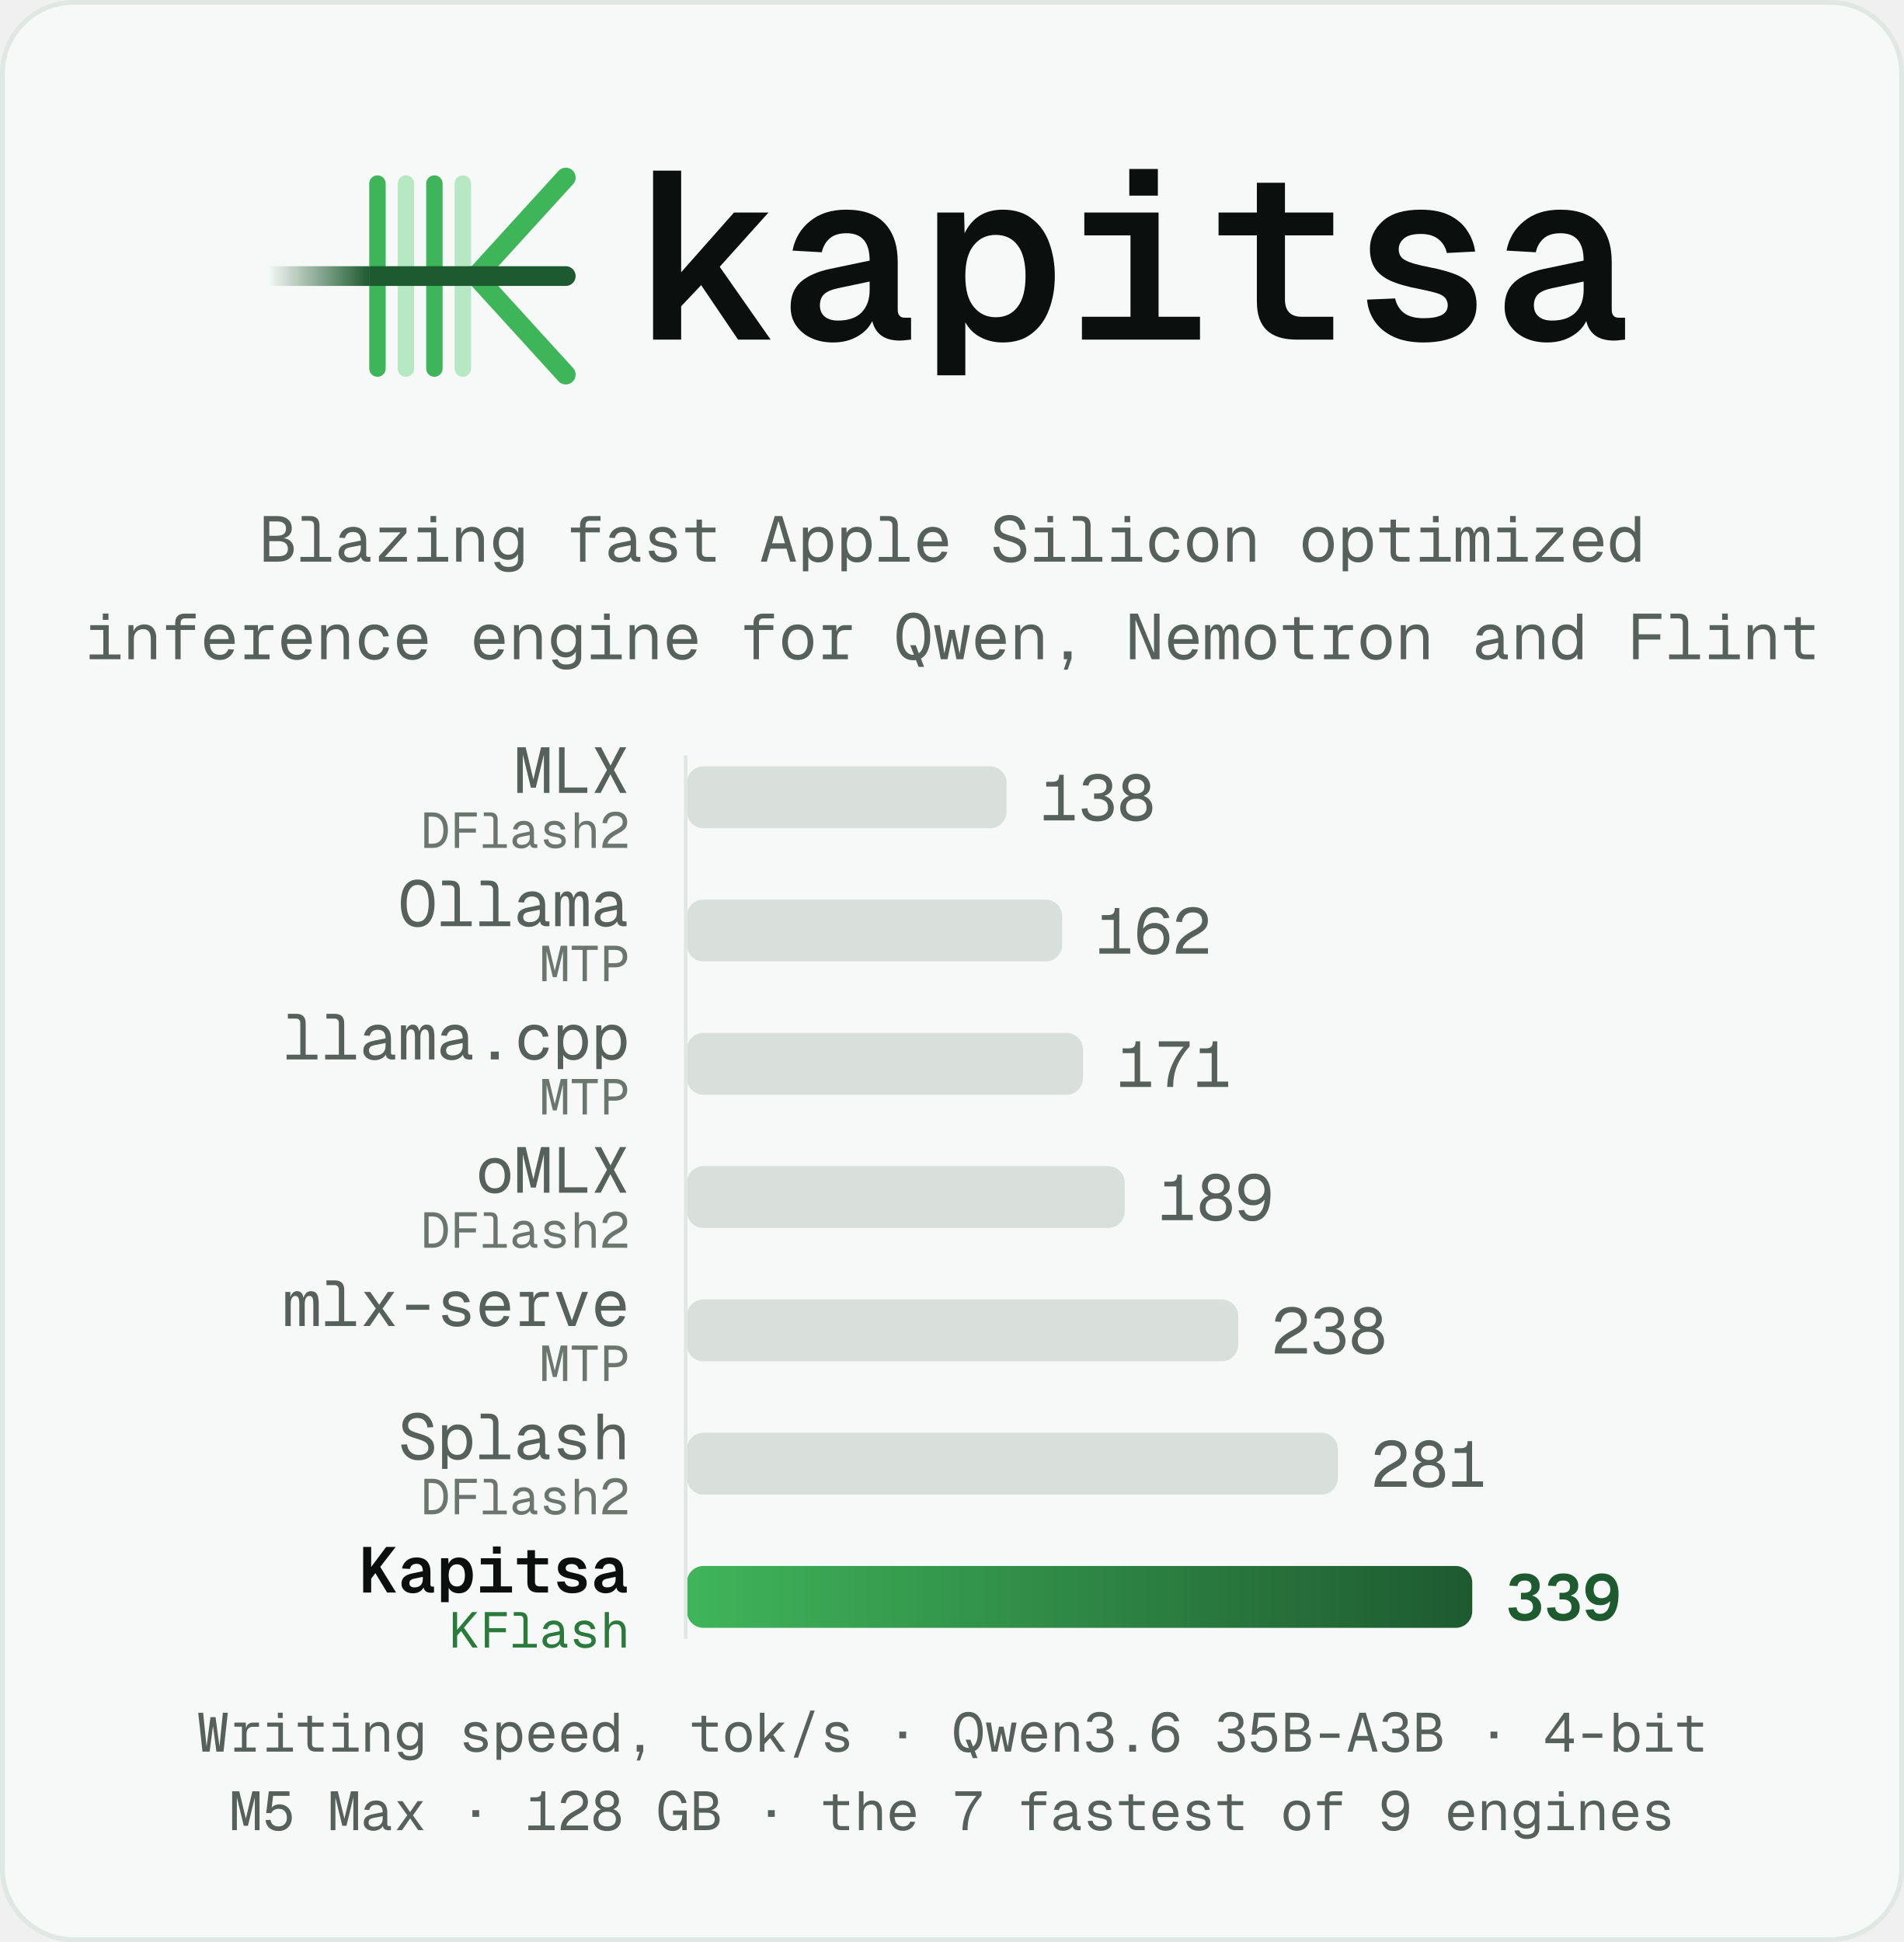
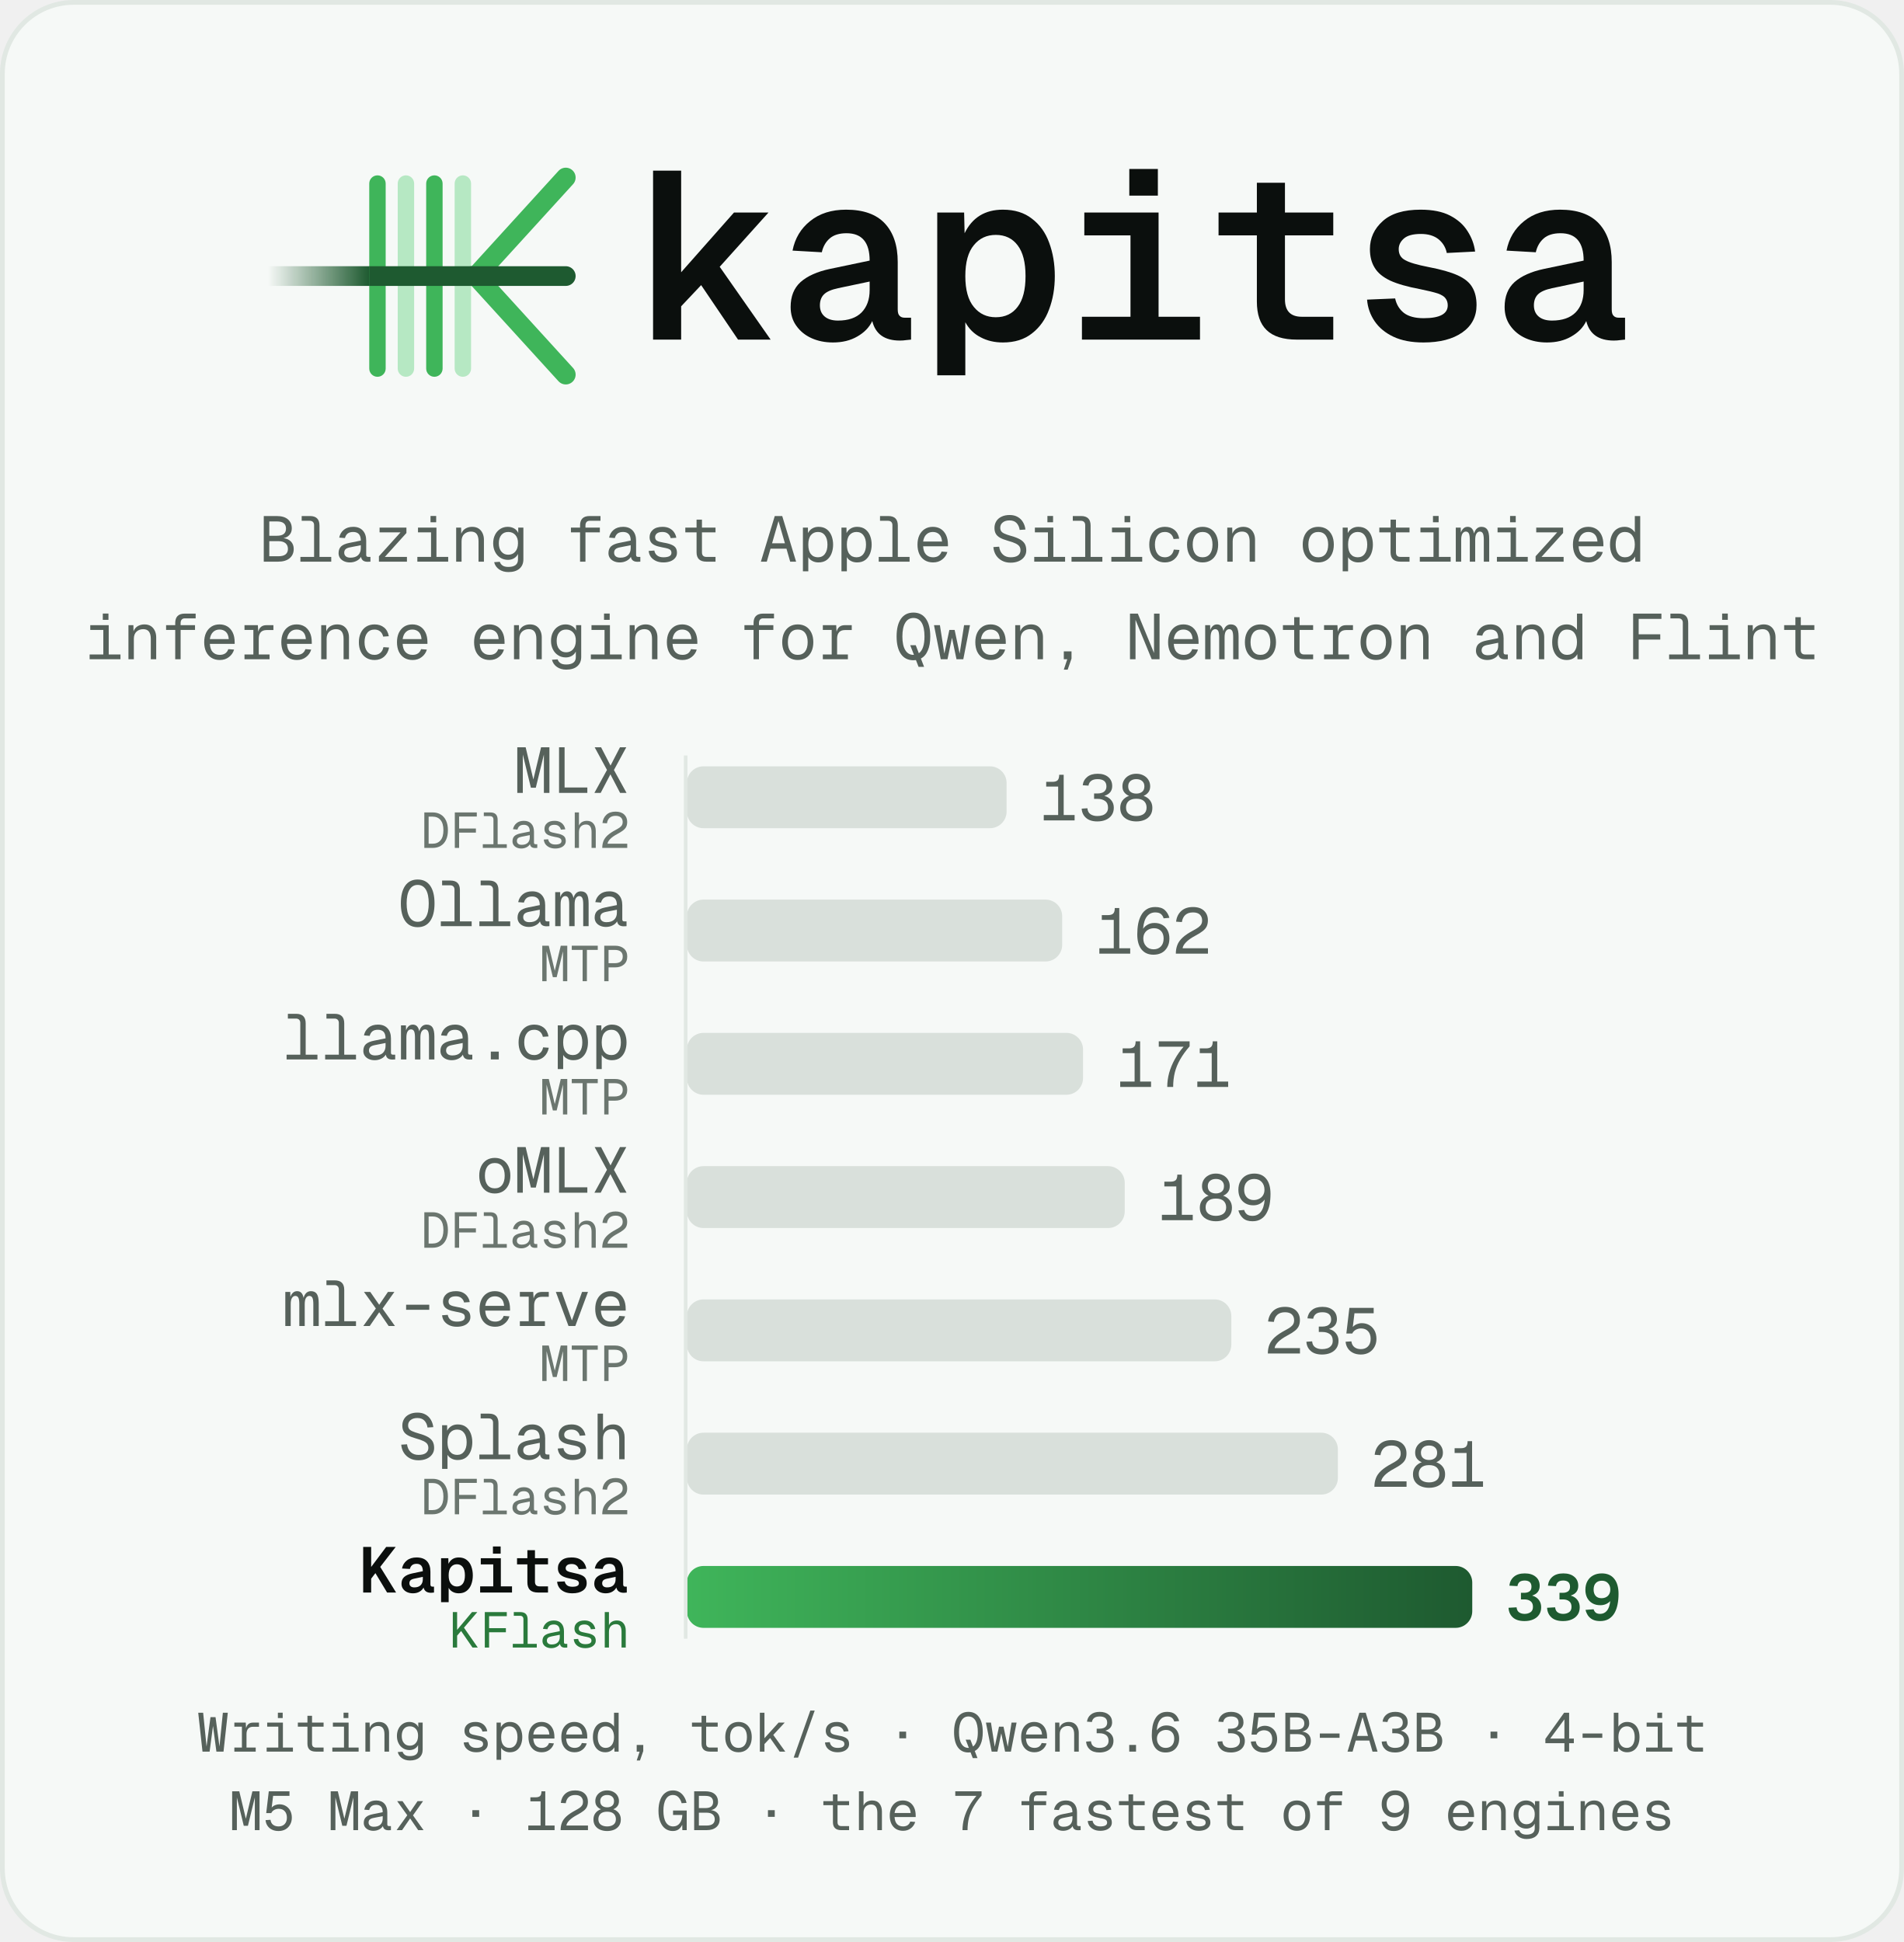
<svg xmlns="http://www.w3.org/2000/svg" width="800" height="816" viewBox="0 0 800 816" role="img" aria-labelledby="t d">
  <style>.f-bg{fill:#FFFFFF}.s-bg{stroke:#FFFFFF}.c-bg{stop-color:#FFFFFF}.f-card{fill:#F6F9F7}.s-card{stroke:#F6F9F7}.c-card{stop-color:#F6F9F7}.f-edge{fill:#E1E8E3}.s-edge{stroke:#E1E8E3}.c-edge{stop-color:#E1E8E3}.f-hi{fill:#1E5A30}.s-hi{stroke:#1E5A30}.c-hi{stop-color:#1E5A30}.f-main{fill:#3FB55A}.s-main{stroke:#3FB55A}.c-main{stop-color:#3FB55A}.f-dim{fill:#B6E8C3}.s-dim{stroke:#B6E8C3}.c-dim{stop-color:#B6E8C3}.f-text{fill:#0B0F0D}.s-text{stroke:#0B0F0D}.c-text{stop-color:#0B0F0D}.f-muted{fill:#56615B}.s-muted{stroke:#56615B}.c-muted{stop-color:#56615B}.f-bar{fill:#D9E0DB}.s-bar{stroke:#D9E0DB}.c-bar{stop-color:#D9E0DB}.f-rule{fill:#E1E8E3}.s-rule{stroke:#E1E8E3}.c-rule{stop-color:#E1E8E3}.f-method{fill:#6B766F}.s-method{stroke:#6B766F}.c-method{stop-color:#6B766F}.f-kmethod{fill:#2A7A3C}.s-kmethod{stroke:#2A7A3C}.c-kmethod{stop-color:#2A7A3C}@media (prefers-color-scheme:dark){.f-bg{fill:#0B0F0D}.s-bg{stroke:#0B0F0D}.c-bg{stop-color:#0B0F0D}.f-card{fill:#0B0F0D}.s-card{stroke:#0B0F0D}.c-card{stop-color:#0B0F0D}.f-edge{fill:#1F2924}.s-edge{stroke:#1F2924}.c-edge{stop-color:#1F2924}.f-hi{fill:#9DF0B0}.s-hi{stroke:#9DF0B0}.c-hi{stop-color:#9DF0B0}.f-main{fill:#3FB55A}.s-main{stroke:#3FB55A}.c-main{stop-color:#3FB55A}.f-dim{fill:#1E5A30}.s-dim{stroke:#1E5A30}.c-dim{stop-color:#1E5A30}.f-text{fill:#E8EEE9}.s-text{stroke:#E8EEE9}.c-text{stop-color:#E8EEE9}.f-muted{fill:#8A9690}.s-muted{stroke:#8A9690}.c-muted{stop-color:#8A9690}.f-bar{fill:#29332E}.s-bar{stroke:#29332E}.c-bar{stop-color:#29332E}.f-rule{fill:#1F2924}.s-rule{stroke:#1F2924}.c-rule{stop-color:#1F2924}.f-method{fill:#76827B}.s-method{stroke:#76827B}.c-method{stop-color:#76827B}.f-kmethod{fill:#3FB55A}.s-kmethod{stroke:#3FB55A}.c-kmethod{stop-color:#3FB55A}}</style>
  <defs>
    <linearGradient id="hnin" x1="0" x2="46.25" y1="0" y2="0" gradientUnits="userSpaceOnUse">
      <stop offset="0" class="c-hi" stop-opacity="0" />
      <stop offset="1" class="c-hi" />
    </linearGradient>
    <linearGradient id="hnk" x1="0" x2="1" y1="0" y2="0">
      <stop offset="0" class="c-main" />
      <stop offset="1" class="c-hi" />
    </linearGradient>
    <path id="gs0" d="m70 0v710h118v-427l222 251h145l-205-228 214-306h-137l-155 229-84-89v-140z" />
    <path id="gs1" d="m226-12q-50 0-90 18-40 18-64 52-24 33-24 79 0 67 42 105 43 38 123 55l167 35q0 115-97 115-46 0-71-22-25-22-33-58l-123 7q15 77 74 124 59 48 151 48 109 0 163-58 54-58 54-162v-199q0-20 8-27 7-8 22-8h26v-92q-6-1-20-2-13-2-27-2-96 0-116 82-19-40-63-65-43-25-102-25zm21 92q65 0 99 34 34 35 34 94v36l-133-28q-42-9-59-26-17-17-17-46 0-30 20-47 20-17 56-17z" />
    <path id="gs2" d="m64-150v684h113l2-87q48 99 161 99 74 0 122-38 49-37 72-100 24-64 24-141 0-77-24-140-23-63-72-101-48-38-122-38-53 0-94 22-41 21-64 63v-223zm246 244q59 0 92 44 33 43 33 129 0 86-33 129-33 44-92 44-57 0-92-43-36-43-36-130 0-87 36-130 35-43 92-43z" />
    <path id="gs3" d="m72 0v96h204v342h-194v96h312v-438h174v-96zm199 605v112h120v-112z" />
    <path id="gs4" d="m375 0q-86 0-127 40-41 39-41 120v278h-161v96h161v125h118v-125h203v-96h-203v-269q0-73 71-73h132v-96z" />
    <path id="gs5" d="m307-12q-75 0-126 24-51 24-79 65-28 41-32 91l118 5q8-38 37-61 29-22 83-22 101 0 101 54 0 17-9 29-8 12-33 21-25 8-74 18-80 15-126 36-46 22-65 54-20 32-20 78 0 70 54 118 53 48 159 48 76 0 124-25 48-25 73-65 26-40 32-86l-119-6q-7 35-35 58-28 22-74 22-49 0-71-19-22-19-22-45 0-32 27-46 26-15 98-29 79-15 123-35 44-20 61-50 18-30 18-75 0-73-60-115-60-42-163-42z" />
    <path id="gr6" d="m90 0v710h200q117 0 176-52 60-52 60-142 0-58-35-98-35-41-94-52 75-10 117-54 42-45 42-114 0-92-64-145-64-53-177-53zm86 403h118q74 0 108 29 34 29 34 82 0 54-34 83-34 29-108 29h-118zm0-319h140q77 0 114 30 36 30 36 84 0 57-38 89-38 32-112 32h-140z" />
    <path id="gr7" d="m60 0v74h213v494q0 32-18 50-18 18-50 18h-125v74h129q148 0 148-148v-488h183v-74z" />
    <path id="gr8" d="m230-12q-50 0-90 18-40 18-63 50-23 33-23 76 0 68 40 106 41 37 128 54l178 36q0 68-30 101-31 33-88 33-55 0-86-24-31-25-43-71l-89 7q15 75 72 122 56 46 146 46 96 0 149-58 53-57 53-158v-220q0-18 8-25 8-7 24-7h34v-74q-16-2-44-2-42 0-68 17-25 17-34 55l-1 5q-21-39-69-63-47-24-104-24zm8 74q81 0 122 41 40 41 40 107v46l-162-32q-54-10-75-30-21-21-21-54 0-37 26-58 25-20 70-20z" />
    <path id="gr9" d="m82 0v84l336 372h-326v74h418v-84l-336-372h344v-74z" />
    <path id="gra" d="m80 0v74h213v382h-203v74h287v-456h183v-74zm205 613v98h88v-98z" />
    <path id="grb" d="m84 0v530h77l2-95q21 54 67 81 47 26 102 26 61 0 102-27 40-27 61-73 21-45 21-101v-341h-84v317q0 74-29 113-29 38-89 38-61 0-104-38-42-39-42-113v-317z" />
    <path id="grc" d="m297-162q-85 0-145 42-60 42-77 112l88 6q12-37 43-58 30-22 91-22 72 0 111 29 38 29 38 87v86q-19-42-61-67-42-25-94-25-67 0-119 33-53 33-82 91-30 58-30 133 0 76 29 133 29 58 81 91 51 33 117 33 56 0 101-26 44-26 62-70v84h80v-494q0-93-62-146-61-52-171-52zm-2 270q68 0 109 48 41 47 42 129 2 82-40 129-42 48-111 48-70 0-109-48-38-47-38-129 0-82 40-129 39-48 107-48z" />
    <path id="grd" d="m212 0v456h-142v74h142v34q0 71 36 108 37 38 112 38h170v-74h-170q-31 0-48-20-16-19-16-52v-34h224v-74h-224v-456z" />
    <path id="gre" d="m310-12q-69 0-119 24-50 24-79 64-28 41-32 91l88 6q8-49 44-77 35-28 98-28 59 0 92 17 32 17 32 53 0 23-11 38-11 15-41 26-30 10-88 20-77 14-120 34-44 21-62 52-18 31-18 74 0 69 52 114 52 46 149 46 66 0 111-24 44-23 70-62 26-38 34-84l-88-6q-9 42-42 69-32 27-86 27-58 0-86-23-28-23-28-57 0-40 30-57 30-17 102-29 82-13 127-34 45-20 63-50 18-30 18-74 0-47-28-80-27-34-74-52-48-18-108-18z" />
    <path id="grf" d="m378 0q-153 0-153 146v310h-175v74h175v124h84v-124h211v-74h-211v-310q0-72 69-72h142v-74z" />
    <path id="gr10" d="m26 0l216 710h116l216-710h-92l-58 202h-248l-58-202zm274 632l-100-346h200z" />
    <path id="gr11" d="m80-150v680h78l1-85q24 47 67 72 42 25 96 25 79 0 130-39 50-39 74-102 24-63 24-136 0-73-24-136-24-63-74-102-51-39-130-39-52 0-94 22-43 22-64 60v-220zm234 218q69 0 108 52 40 52 40 145 0 93-40 145-39 52-108 52-69 0-110-50-40-49-40-147 0-97 40-147 40-50 110-50z" />
    <path id="gr12" d="m306-12q-75 0-130 34-54 34-84 96-29 63-29 147 0 84 29 146 30 62 84 97 53 34 126 34 69 0 122-32 53-33 83-95 30-62 30-151v-25h-386q5-85 45-128 41-43 110-43 52 0 86 24 33 25 46 65l90-7q-21-71-80-116-58-46-142-46zm-155 325h294q-6 77-45 113-39 36-98 36-61 0-100-38-40-37-51-111z" />
    <path id="gr13" d="m311-16q-75 0-133 31-58 31-93 85-35 55-41 127l90 6q11-79 58-122 46-43 121-43 74 0 113 28 40 29 40 81 0 34-16 59-15 24-58 46-42 21-125 44-74 21-119 46-46 26-66 62-21 37-21 90 0 60 29 106 28 45 81 70 53 26 126 26 73 0 125-30 52-29 82-80 31-51 39-116l-90-6q-9 65-47 106-39 42-111 42-66 0-105-32-39-31-39-82 0-33 15-54 14-22 51-38 37-17 104-36 87-24 139-54 51-30 74-71 22-41 22-100 0-56-31-99-31-44-86-68-55-24-128-24z" />
    <path id="gr14" d="m314-12q-74 0-129 34-55 34-85 96-30 63-30 147 0 84 30 146 30 62 85 97 55 34 129 34 89 0 148-48 58-47 74-136l-88-6q-12 53-48 82-35 28-86 28-73 0-114-52-42-53-42-145 0-92 42-145 41-52 114-52 51 0 88 30 38 30 50 90l88-6q-16-88-76-141-61-53-150-53z" />
    <path id="gr15" d="m300-12q-73 0-128 34-54 34-84 96-30 63-30 147 0 85 30 147 30 62 84 96 55 34 128 34 73 0 128-34 54-34 84-96 30-62 30-147 0-84-30-147-30-62-84-96-55-34-128-34zm0 80q73 0 114 52 40 53 40 145 0 92-40 145-41 52-114 52-73 0-114-52-40-53-40-145 0-92 40-145 41-52 114-52z" />
    <path id="gr16" d="m40 0v530h77l2-78q14 42 41 66 26 24 64 24 79 0 99-99l1-6q13 49 42 77 30 28 72 28 64 0 93-44 29-44 29-146v-352h-84v340q0 71-15 100-15 28-47 28-31 0-52-31-20-31-20-99v-338h-84v340q0 68-14 98-15 30-48 30-31 0-52-31-20-31-20-99v-338z" />
    <path id="gr17" d="m267-12q-70 0-121 34-51 34-78 96-28 62-28 147 0 85 28 147 27 62 78 96 51 34 121 34 56 0 98-26 42-27 61-60v254h84v-710h-76l-3 79q-23-43-66-67-43-24-98-24zm5 80q72 0 113 53 41 53 41 144 0 92-41 145-41 52-115 52-65 0-104-52-38-53-38-145 0-91 38-144 39-53 106-53z" />
    <path id="gr18" d="m90 0v74h138v382h-138v74h208l6-103q25 103 127 103h109v-76h-108q-58 0-89-34-31-35-31-100v-246h168v-74z" />
    <path id="gr19" d="m300-16q-126 0-194 96-68 96-68 274 0 179 68 276 68 96 194 96 126 0 194-96 68-97 68-276 0-131-38-218-37-88-108-125l50-130h-86l-41 106q-19-3-39-3zm0 84q4 0 8 0l-58 150h86l48-125q88 63 88 261 0 140-44 214-45 74-128 74-82 0-127-74-45-74-45-214 0-139 45-212 45-74 127-74z" />
    <path id="gr1a" d="m125 0l-105 530h92l69-442 78 368h82l78-368 69 442h92l-104-530h-106l-70 334-70-334z" />
    <path id="gr1b" d="m240-162l54 162h-54v122h120v-112l-60-172z" />
    <path id="gr1c" d="m70 0v710h122l252-613v613h86v-710h-122l-252 613v-613z" />
    <path id="gr1d" d="m100 0v710h440v-82h-354v-240h336v-82h-336v-306z" />
    <path id="gr1e" d="m262 80l-126 517v-597h-86v710h130l120-501 120 501h130v-710h-86v597l-126-517z" />
    <path id="gr1f" d="m100 0v710h86v-626h354v-84z" />
    <path id="gr20" d="m50 0l196 357-192 353h100l147-285 147 285h98l-192-354 196-356h-100l-151 289-151-289z" />
    <path id="gr21" d="m90 0v710h168q92 0 160-42 69-41 106-120 38-80 38-194 0-114-38-193-37-79-106-120-68-41-160-41zm86 84h77q104 0 161 68 58 67 58 202 0 135-58 204-57 68-161 68h-77z" />
    <path id="gr22" d="m100 0v710h84v-263q21 49 63 72 42 23 96 23 86 0 131-56 46-56 46-145v-341h-84v317q0 151-111 151-64 0-103-39-38-39-38-113v-316z" />
    <path id="gr23" d="m50 0q0 75 24 136 23 60 82 115 60 55 166 111 49 26 79 48 30 22 44 47 14 25 14 61 0 55-35 90-36 34-107 34-75 0-119-39-43-39-54-111l-90 6q12 104 80 166 68 62 183 62 110 0 171-57 61-57 61-149 0-54-18-94-18-39-61-73-42-34-116-73-96-51-146-103-49-52-52-93h394v-84z" />
    <path id="gr24" d="m60 0v84h224v442h-186v74h96q57 0 82 25 24 25 24 85h70v-626h170v-84z" />
    <path id="gr25" d="m294-16q-115 0-177 56-62 55-67 143l89 6q6-65 49-93 42-28 106-28 43 0 81 12 38 13 61 42 24 28 24 76 0 71-46 104-46 33-115 33h-56v84h56q37 0 68 11 31 11 49 36 19 24 19 64 0 55-35 84-35 28-101 28-67 0-101-27-35-27-42-74l-90 6q10 80 70 129 60 50 163 50 104 0 165-52 61-51 61-140 0-114-123-152 69-19 108-68 40-48 40-116 0-68-33-116-33-48-91-73-58-25-132-25z" />
    <path id="gr26" d="m300-16q-70 0-127 24-57 24-90 71-33 47-33 116 0 69 37 117 37 48 100 70-47 19-75 56-28 36-28 93 0 56 28 100 28 44 76 69 49 26 112 26 63 0 112-26 49-25 76-69 28-44 28-100 0-57-28-93-28-37-75-56 63-22 100-70 37-48 37-117 0-69-33-116-33-47-89-71-57-24-128-24zm0 433q57 0 92 29 34 28 34 85 0 51-34 81-33 30-92 30-58 0-92-30-34-30-34-81 0-57 34-85 35-29 92-29zm0-349q70 0 115 32 45 33 45 100 0 62-40 100-40 37-120 37-79 0-120-37-40-38-40-100 0-67 45-100 45-32 115-32z" />
    <path id="gr27" d="m300-16q-126 0-194 96-68 96-68 274 0 179 68 276 68 96 194 96 126 0 194-96 68-97 68-276 0-178-68-274-68-96-194-96zm0 84q83 0 128 74 44 73 44 212 0 140-44 214-45 74-128 74-82 0-127-74-45-74-45-214 0-139 45-212 45-74 127-74z" />
    <path id="gr28" d="m257 0v626h-217v84h520v-84h-217v-626z" />
    <path id="gr29" d="m90 0v710h216q111 0 178-58 66-57 66-159 0-102-66-159-67-58-178-58h-130v-276zm86 360h120q84 0 124 34 40 35 40 99 0 65-40 99-40 34-124 34h-120z" />
    <path id="gr2a" d="m302-16q-120 0-186 82-66 82-66 234 0 88 14 165 15 77 48 135 32 59 86 92 53 34 132 34 95 0 147-46 52-47 73-122l-90-8q-12 42-42 67-29 25-88 25-80 0-129-62-49-62-60-186l-1-7q26 39 72 65 45 26 106 26 70 0 122-30 52-30 81-84 29-55 29-128 0-78-32-134-31-57-86-88-56-30-130-30zm2 84q70 0 113 44 43 45 43 124 0 74-40 117-41 43-108 43-48 0-86-20-38-19-60-55-22-36-22-85 0-73 44-120 43-48 116-48z" />
    <path id="gr2b" d="m238 0v122h124v-122z" />
    <path id="gr2c" d="m192 0q0 110 30 220 31 109 88 212 57 103 136 194h-386v84h480v-78q-89-102-146-202-57-99-84-204-26-106-26-226z" />
    <path id="gr2d" d="m298 726q120 0 186-82 66-82 66-234 0-88-14-165-15-77-48-135-32-59-86-92-53-34-132-34-94 0-146 46-53 47-74 122l90 8q12-42 42-67 30-25 88-25 80 0 129 62 49 62 60 186l1 7q-26-39-72-65-45-26-106-26-70 0-122 30-52 30-81 84-29 55-29 128 0 78 32 134 31 57 87 88 56 30 129 30zm-2-84q-70 0-113-44-43-44-43-124 0-73 40-116 41-44 108-44 48 0 86 20 38 19 60 55 22 36 22 85 0 74-43 121-43 47-117 47z" />
    <path id="gr2e" d="m54 0l195 272-185 258h98l139-200 136 200h100l-184-260 193-270h-98l-147 214-147-214z" />
    <path id="gr2f" d="m120 252v79h360v-79z" />
    <path id="gr30" d="m247 0l-197 530h92l158-444 158 444h92l-197-530z" />
-     <path id="gs31" d="m52 0v710h124v-312l234 312h148l-241-311 247-399h-140l-182 302-66-86v-216z" />
-     <path id="gr32" d="m60 0v710h86v-356l298 356h106l-267-312 277-398h-106l-228 331-80-93v-238z" />
-     <path id="gs33" d="m295-16q-120 0-182 57-62 57-67 150l125 7q6-56 41-79 34-23 84-23 54 0 92 26 38 25 38 84 0 58-36 86-36 29-96 29h-55v103h55q46 0 78 22 31 22 31 73 0 48-27 72-28 24-78 24-54 0-81-23-27-24-32-64l-126 7q10 87 71 139 61 52 169 52 107 0 169-52 63-51 63-142 0-114-118-151 67-19 104-67 37-47 37-114 0-68-32-116-33-49-91-74-58-26-136-26z" />
-     <path id="gs34" d="m298 726q126 0 193-84 67-83 67-236 0-89-16-166-15-76-49-134-34-57-89-90-54-32-132-32-68 0-114 22-46 23-74 62-27 40-40 90l126 10q9-32 32-52 23-20 70-20 63 0 104 48 41 47 53 151-26-28-65-46-39-18-91-18-70 0-122 30-52 30-81 84-28 54-28 126 0 78 32 135 32 58 90 89 57 31 134 31zm1-114q-60 0-95-36-34-35-34-102 0-61 32-98 32-36 91-36 61 0 99 36 38 37 38 99 0 58-35 97-35 40-96 40z" />
-     <path id="gr35" d="m108 0l-78 710h90l62-617 72 537h92l72-537 62 617h90l-78-710h-130l-62 469-62-469z" />
-     <path id="gr36" d="m90 0v710h84v-465l258 285h112l-209-225 219-305h-102l-174 248-104-110v-138z" />
-     <path id="gr37" d="m108-110l304 860h80l-304-860z" />
-     <path id="gr38" d="m238 243v122h124v-122z" />
-     <path id="gr39" d="m298-16q-69 0-120 25-52 25-82 70-31 45-36 104l90 6q8-60 48-91 39-30 100-30 69 0 110 42 42 43 42 118 0 75-40 118-39 44-110 44-42 0-80-20-39-21-56-59h-92l47 399h378v-84h-299l-26-214q26 30 64 45 38 15 76 15 68 0 120-32 51-31 80-86 28-55 28-126 0-71-31-126-31-56-85-87-55-31-126-31z" />
+     <path id="gr31" d="m298-16q-69 0-120 25-52 25-82 70-31 45-36 104l90 6q8-60 48-91 39-30 100-30 69 0 110 42 42 43 42 118 0 75-40 118-39 44-110 44-42 0-80-20-39-21-56-59h-92l47 399h378v-84h-299l-26-214q26 30 64 45 38 15 76 15 68 0 120-32 51-31 80-86 28-55 28-126 0-71-31-126-31-56-85-87-55-31-126-31z" />
+     <path id="gs32" d="m52 0v710h124v-312l234 312h148l-241-311 247-399h-140l-182 302-66-86v-216z" />
+     <path id="gr33" d="m60 0v710h86v-356l298 356h106l-267-312 277-398h-106l-228 331-80-93v-238z" />
+     <path id="gs34" d="m295-16q-120 0-182 57-62 57-67 150l125 7q6-56 41-79 34-23 84-23 54 0 92 26 38 25 38 84 0 58-36 86-36 29-96 29h-55v103h55q46 0 78 22 31 22 31 73 0 48-27 72-28 24-78 24-54 0-81-23-27-24-32-64l-126 7q10 87 71 139 61 52 169 52 107 0 169-52 63-51 63-142 0-114-118-151 67-19 104-67 37-47 37-114 0-68-32-116-33-49-91-74-58-26-136-26z" />
+     <path id="gs35" d="m298 726q126 0 193-84 67-83 67-236 0-89-16-166-15-76-49-134-34-57-89-90-54-32-132-32-68 0-114 22-46 23-74 62-27 40-40 90l126 10q9-32 32-52 23-20 70-20 63 0 104 48 41 47 53 151-26-28-65-46-39-18-91-18-70 0-122 30-52 30-81 84-28 54-28 126 0 78 32 135 32 58 90 89 57 31 134 31zm1-114q-60 0-95-36-34-35-34-102 0-61 32-98 32-36 91-36 61 0 99 36 38 37 38 99 0 58-35 97-35 40-96 40z" />
+     <path id="gr36" d="m108 0l-78 710h90l62-617 72 537h92l72-537 62 617h90l-78-710h-130l-62 469-62-469z" />
+     <path id="gr37" d="m90 0v710h84v-465l258 285h112l-209-225 219-305h-102l-174 248-104-110v-138z" />
+     <path id="gr38" d="m108-110l304 860h80l-304-860z" />
+     <path id="gr39" d="m238 243v122h124v-122z" />
    <path id="gr3a" d="m388 0v154h-348v78l342 478h92v-472h86v-84h-86v-154zm-260 238h260v352z" />
    <path id="gr3b" d="m333-12q-55 0-98 24-43 24-66 67l-3-79h-76v710h84v-254q19 33 61 60 42 26 98 26 70 0 121-34 51-34 78-96 28-62 28-147 0-85-28-147-27-62-78-96-51-34-121-34zm-5 80q67 0 106 53 38 53 38 144 0 92-38 145-39 52-104 52-73 0-114-52-42-53-42-145 0-91 41-144 41-53 113-53z" />
    <path id="gr3c" d="m298-16q-75 0-134 42-58 41-92 124-34 82-34 204 0 115 32 198 31 83 90 128 59 46 142 46 65 0 116-29 50-29 84-81 34-51 49-118l-90-6q-17 66-57 108-39 42-102 42-83 0-128-75-46-75-46-213 0-137 46-212 47-74 132-74 76 0 120 58 45 59 48 151h-170v82h250v-359h-80l-2 98q-25-52-66-83-42-31-108-31z" />
  </defs>
  <rect x="1" y="1" width="798" height="814" rx="30" class="f-card s-edge" stroke-width="2" />
  <g transform="translate(112.6 70) scale(0.92)" fill="none">
    <path d="M0 50H46.75" stroke="url(#hnin)" stroke-width="9" />
    <rect x="46.25" y="4" width="7.5" height="92" rx="3.75" class="f-main" />
    <rect x="59.25" y="4" width="7.5" height="92" rx="3.75" class="f-dim" />
    <rect x="72.25" y="4" width="7.5" height="92" rx="3.75" class="f-main" />
    <rect x="85.25" y="4" width="7.5" height="92" rx="3.75" class="f-dim" />
    <path d="M46.25 50H95" class="s-hi" stroke-width="9" />
    <path d="M95 50L136 5M95 50L136 95" class="s-main" stroke-width="9" stroke-linecap="round" />
    <path d="M93 50H136" class="s-hi" stroke-width="9" stroke-linecap="round" />
  </g>
  <g transform="translate(267.4 142.7) scale(0.1 -0.1)" class="f-text">
    <use href="#gs0" />
    <use href="#gs1" x="600" />
    <use href="#gs2" x="1200" />
    <use href="#gs3" x="1800" />
    <use href="#gs4" x="2400" />
    <use href="#gs5" x="3000" />
    <use href="#gs1" x="3600" />
  </g>
  <g transform="translate(108.4 236) scale(0.027 -0.027)" class="f-muted">
    <use href="#gr6" />
    <use href="#gr7" x="600" />
    <use href="#gr8" x="1200" />
    <use href="#gr9" x="1800" />
    <use href="#gra" x="2400" />
    <use href="#grb" x="3000" />
    <use href="#grc" x="3600" />
    <use href="#grd" x="4800" />
    <use href="#gr8" x="5400" />
    <use href="#gre" x="6000" />
    <use href="#grf" x="6600" />
    <use href="#gr10" x="7800" />
    <use href="#gr11" x="8400" />
    <use href="#gr11" x="9000" />
    <use href="#gr7" x="9600" />
    <use href="#gr12" x="10200" />
    <use href="#gr13" x="11400" />
    <use href="#gra" x="12000" />
    <use href="#gr7" x="12600" />
    <use href="#gra" x="13200" />
    <use href="#gr14" x="13800" />
    <use href="#gr15" x="14400" />
    <use href="#grb" x="15000" />
    <use href="#gr15" x="16200" />
    <use href="#gr11" x="16800" />
    <use href="#grf" x="17400" />
    <use href="#gra" x="18000" />
    <use href="#gr16" x="18600" />
    <use href="#gra" x="19200" />
    <use href="#gr9" x="19800" />
    <use href="#gr12" x="20400" />
    <use href="#gr17" x="21000" />
  </g>
  <g transform="translate(35.5 277) scale(0.027 -0.027)" class="f-muted">
    <use href="#gra" />
    <use href="#grb" x="600" />
    <use href="#grd" x="1200" />
    <use href="#gr12" x="1800" />
    <use href="#gr18" x="2400" />
    <use href="#gr12" x="3000" />
    <use href="#grb" x="3600" />
    <use href="#gr14" x="4200" />
    <use href="#gr12" x="4800" />
    <use href="#gr12" x="6000" />
    <use href="#grb" x="6600" />
    <use href="#grc" x="7200" />
    <use href="#gra" x="7800" />
    <use href="#grb" x="8400" />
    <use href="#gr12" x="9000" />
    <use href="#grd" x="10200" />
    <use href="#gr15" x="10800" />
    <use href="#gr18" x="11400" />
    <use href="#gr19" x="12600" />
    <use href="#gr1a" x="13200" />
    <use href="#gr12" x="13800" />
    <use href="#grb" x="14400" />
    <use href="#gr1b" x="15000" />
    <use href="#gr1c" x="16200" />
    <use href="#gr12" x="16800" />
    <use href="#gr16" x="17400" />
    <use href="#gr15" x="18000" />
    <use href="#grf" x="18600" />
    <use href="#gr18" x="19200" />
    <use href="#gr15" x="19800" />
    <use href="#grb" x="20400" />
    <use href="#gr8" x="21600" />
    <use href="#grb" x="22200" />
    <use href="#gr17" x="22800" />
    <use href="#gr1d" x="24000" />
    <use href="#gr7" x="24600" />
    <use href="#gra" x="25200" />
    <use href="#grb" x="25800" />
    <use href="#grf" x="26400" />
  </g>
  <rect x="288.6" y="322" width="134.34" height="26" rx="7" class="f-bar" />
  <g transform="translate(216 333.16) scale(0.027 -0.027)" class="f-muted">
    <use href="#gr1e" />
    <use href="#gr1f" x="600" />
    <use href="#gr20" x="1200" />
  </g>
  <g transform="translate(176.4 356.28) scale(0.021 -0.021)" class="f-method">
    <use href="#gr21" />
    <use href="#gr1d" x="600" />
    <use href="#gr7" x="1200" />
    <use href="#gr8" x="1800" />
    <use href="#gre" x="2400" />
    <use href="#gr22" x="3000" />
    <use href="#gr23" x="3600" />
  </g>
  <g transform="translate(436.94 344.72) scale(0.027 -0.027)" class="f-muted">
    <use href="#gr24" />
    <use href="#gr25" x="600" />
    <use href="#gr26" x="1200" />
  </g>
  <rect x="288.6" y="378" width="157.7" height="26" rx="7" class="f-bar" />
  <g transform="translate(167.4 389.16) scale(0.027 -0.027)" class="f-muted">
    <use href="#gr27" />
    <use href="#gr7" x="600" />
    <use href="#gr7" x="1200" />
    <use href="#gr8" x="1800" />
    <use href="#gr16" x="2400" />
    <use href="#gr8" x="3000" />
  </g>
  <g transform="translate(226.8 412.28) scale(0.021 -0.021)" class="f-method">
    <use href="#gr1e" />
    <use href="#gr28" x="600" />
    <use href="#gr29" x="1200" />
  </g>
  <g transform="translate(460.3 400.72) scale(0.027 -0.027)" class="f-muted">
    <use href="#gr24" />
    <use href="#gr2a" x="600" />
    <use href="#gr23" x="1200" />
  </g>
  <rect x="288.6" y="434" width="166.46" height="26" rx="7" class="f-bar" />
  <g transform="translate(118.8 445.16) scale(0.027 -0.027)" class="f-muted">
    <use href="#gr7" />
    <use href="#gr7" x="600" />
    <use href="#gr8" x="1200" />
    <use href="#gr16" x="1800" />
    <use href="#gr8" x="2400" />
    <use href="#gr2b" x="3000" />
    <use href="#gr14" x="3600" />
    <use href="#gr11" x="4200" />
    <use href="#gr11" x="4800" />
  </g>
  <g transform="translate(226.8 468.28) scale(0.021 -0.021)" class="f-method">
    <use href="#gr1e" />
    <use href="#gr28" x="600" />
    <use href="#gr29" x="1200" />
  </g>
  <g transform="translate(469.06 456.72) scale(0.027 -0.027)" class="f-muted">
    <use href="#gr24" />
    <use href="#gr2c" x="600" />
    <use href="#gr24" x="1200" />
  </g>
  <rect x="288.6" y="490" width="183.98" height="26" rx="7" class="f-bar" />
  <g transform="translate(199.8 501.16) scale(0.027 -0.027)" class="f-muted">
    <use href="#gr15" />
    <use href="#gr1e" x="600" />
    <use href="#gr1f" x="1200" />
    <use href="#gr20" x="1800" />
  </g>
  <g transform="translate(176.4 524.28) scale(0.021 -0.021)" class="f-method">
    <use href="#gr21" />
    <use href="#gr1d" x="600" />
    <use href="#gr7" x="1200" />
    <use href="#gr8" x="1800" />
    <use href="#gre" x="2400" />
    <use href="#gr22" x="3000" />
    <use href="#gr23" x="3600" />
  </g>
  <g transform="translate(486.58 512.72) scale(0.027 -0.027)" class="f-muted">
    <use href="#gr24" />
    <use href="#gr26" x="600" />
    <use href="#gr2d" x="1200" />
  </g>
-   <rect x="288.6" y="546" width="231.68" height="26" rx="7" class="f-bar" />
+   <rect x="288.6" y="546" width="228.76" height="26" rx="7" class="f-bar" />
  <g transform="translate(118.8 557.16) scale(0.027 -0.027)" class="f-muted">
    <use href="#gr16" />
    <use href="#gr7" x="600" />
    <use href="#gr2e" x="1200" />
    <use href="#gr2f" x="1800" />
    <use href="#gre" x="2400" />
    <use href="#gr12" x="3000" />
    <use href="#gr18" x="3600" />
    <use href="#gr30" x="4200" />
    <use href="#gr12" x="4800" />
  </g>
  <g transform="translate(226.8 580.28) scale(0.021 -0.021)" class="f-method">
    <use href="#gr1e" />
    <use href="#gr28" x="600" />
    <use href="#gr29" x="1200" />
  </g>
-   <g transform="translate(534.28 568.72) scale(0.027 -0.027)" class="f-muted">
+   <g transform="translate(531.36 568.72) scale(0.027 -0.027)" class="f-muted">
    <use href="#gr23" />
    <use href="#gr25" x="600" />
-     <use href="#gr26" x="1200" />
+     <use href="#gr31" x="1200" />
  </g>
  <rect x="288.6" y="602" width="273.54" height="26" rx="7" class="f-bar" />
  <g transform="translate(167.4 613.16) scale(0.027 -0.027)" class="f-muted">
    <use href="#gr13" />
    <use href="#gr11" x="600" />
    <use href="#gr7" x="1200" />
    <use href="#gr8" x="1800" />
    <use href="#gre" x="2400" />
    <use href="#gr22" x="3000" />
  </g>
  <g transform="translate(176.4 636.28) scale(0.021 -0.021)" class="f-method">
    <use href="#gr21" />
    <use href="#gr1d" x="600" />
    <use href="#gr7" x="1200" />
    <use href="#gr8" x="1800" />
    <use href="#gre" x="2400" />
    <use href="#gr22" x="3000" />
    <use href="#gr23" x="3600" />
  </g>
  <g transform="translate(576.14 624.72) scale(0.027 -0.027)" class="f-muted">
    <use href="#gr23" />
    <use href="#gr26" x="600" />
    <use href="#gr24" x="1200" />
  </g>
  <rect x="288.6" y="658" width="330" height="26" rx="7" fill="url(#hnk)" />
  <g transform="translate(151.2 669.16) scale(0.027 -0.027)" class="f-text">
-     <use href="#gs31" />
+     <use href="#gs32" />
    <use href="#gs1" x="600" />
    <use href="#gs2" x="1200" />
    <use href="#gs3" x="1800" />
    <use href="#gs4" x="2400" />
    <use href="#gs5" x="3000" />
    <use href="#gs1" x="3600" />
  </g>
  <g transform="translate(189 692.28) scale(0.021 -0.021)" class="f-kmethod">
-     <use href="#gr32" />
+     <use href="#gr33" />
    <use href="#gr1d" x="600" />
    <use href="#gr7" x="1200" />
    <use href="#gr8" x="1800" />
    <use href="#gre" x="2400" />
    <use href="#gr22" x="3000" />
  </g>
  <g transform="translate(632.6 680.72) scale(0.027 -0.027)" class="f-hi">
-     <use href="#gs33" />
-     <use href="#gs33" x="600" />
-     <use href="#gs34" x="1200" />
+     <use href="#gs34" />
+     <use href="#gs34" x="600" />
+     <use href="#gs35" x="1200" />
  </g>
  <path d="M288.1 317.44V688.56" class="s-rule" stroke-width="1.5" />
  <g transform="translate(82.6 736) scale(0.023 -0.023)" class="f-muted">
-     <use href="#gr35" />
+     <use href="#gr36" />
    <use href="#gr18" x="600" />
    <use href="#gra" x="1200" />
    <use href="#grf" x="1800" />
    <use href="#gra" x="2400" />
    <use href="#grb" x="3000" />
    <use href="#grc" x="3600" />
    <use href="#gre" x="4800" />
    <use href="#gr11" x="5400" />
    <use href="#gr12" x="6000" />
    <use href="#gr12" x="6600" />
    <use href="#gr17" x="7200" />
    <use href="#gr1b" x="7800" />
    <use href="#grf" x="9000" />
    <use href="#gr15" x="9600" />
-     <use href="#gr36" x="10200" />
-     <use href="#gr37" x="10800" />
+     <use href="#gr37" x="10200" />
+     <use href="#gr38" x="10800" />
    <use href="#gre" x="11400" />
-     <use href="#gr38" x="12600" />
+     <use href="#gr39" x="12600" />
    <use href="#gr19" x="13800" />
    <use href="#gr1a" x="14400" />
    <use href="#gr12" x="15000" />
    <use href="#grb" x="15600" />
    <use href="#gr25" x="16200" />
    <use href="#gr2b" x="16800" />
    <use href="#gr2a" x="17400" />
    <use href="#gr25" x="18600" />
-     <use href="#gr39" x="19200" />
+     <use href="#gr31" x="19200" />
    <use href="#gr6" x="19800" />
    <use href="#gr2f" x="20400" />
    <use href="#gr10" x="21000" />
    <use href="#gr25" x="21600" />
    <use href="#gr6" x="22200" />
-     <use href="#gr38" x="23400" />
+     <use href="#gr39" x="23400" />
    <use href="#gr3a" x="24600" />
    <use href="#gr2f" x="25200" />
    <use href="#gr3b" x="25800" />
    <use href="#gra" x="26400" />
    <use href="#grf" x="27000" />
  </g>
  <g transform="translate(96.4 769) scale(0.023 -0.023)" class="f-muted">
    <use href="#gr1e" />
-     <use href="#gr39" x="600" />
+     <use href="#gr31" x="600" />
    <use href="#gr1e" x="1800" />
    <use href="#gr8" x="2400" />
    <use href="#gr2e" x="3000" />
-     <use href="#gr38" x="4200" />
+     <use href="#gr39" x="4200" />
    <use href="#gr24" x="5400" />
    <use href="#gr23" x="6000" />
    <use href="#gr26" x="6600" />
    <use href="#gr3c" x="7800" />
    <use href="#gr6" x="8400" />
-     <use href="#gr38" x="9600" />
+     <use href="#gr39" x="9600" />
    <use href="#grf" x="10800" />
    <use href="#gr22" x="11400" />
    <use href="#gr12" x="12000" />
    <use href="#gr2c" x="13200" />
    <use href="#grd" x="14400" />
    <use href="#gr8" x="15000" />
    <use href="#gre" x="15600" />
    <use href="#grf" x="16200" />
    <use href="#gr12" x="16800" />
    <use href="#gre" x="17400" />
    <use href="#grf" x="18000" />
    <use href="#gr15" x="19200" />
    <use href="#grd" x="19800" />
    <use href="#gr2d" x="21000" />
    <use href="#gr12" x="22200" />
    <use href="#grb" x="22800" />
    <use href="#grc" x="23400" />
    <use href="#gra" x="24000" />
    <use href="#grb" x="24600" />
    <use href="#gr12" x="25200" />
    <use href="#gre" x="25800" />
  </g>
</svg>
